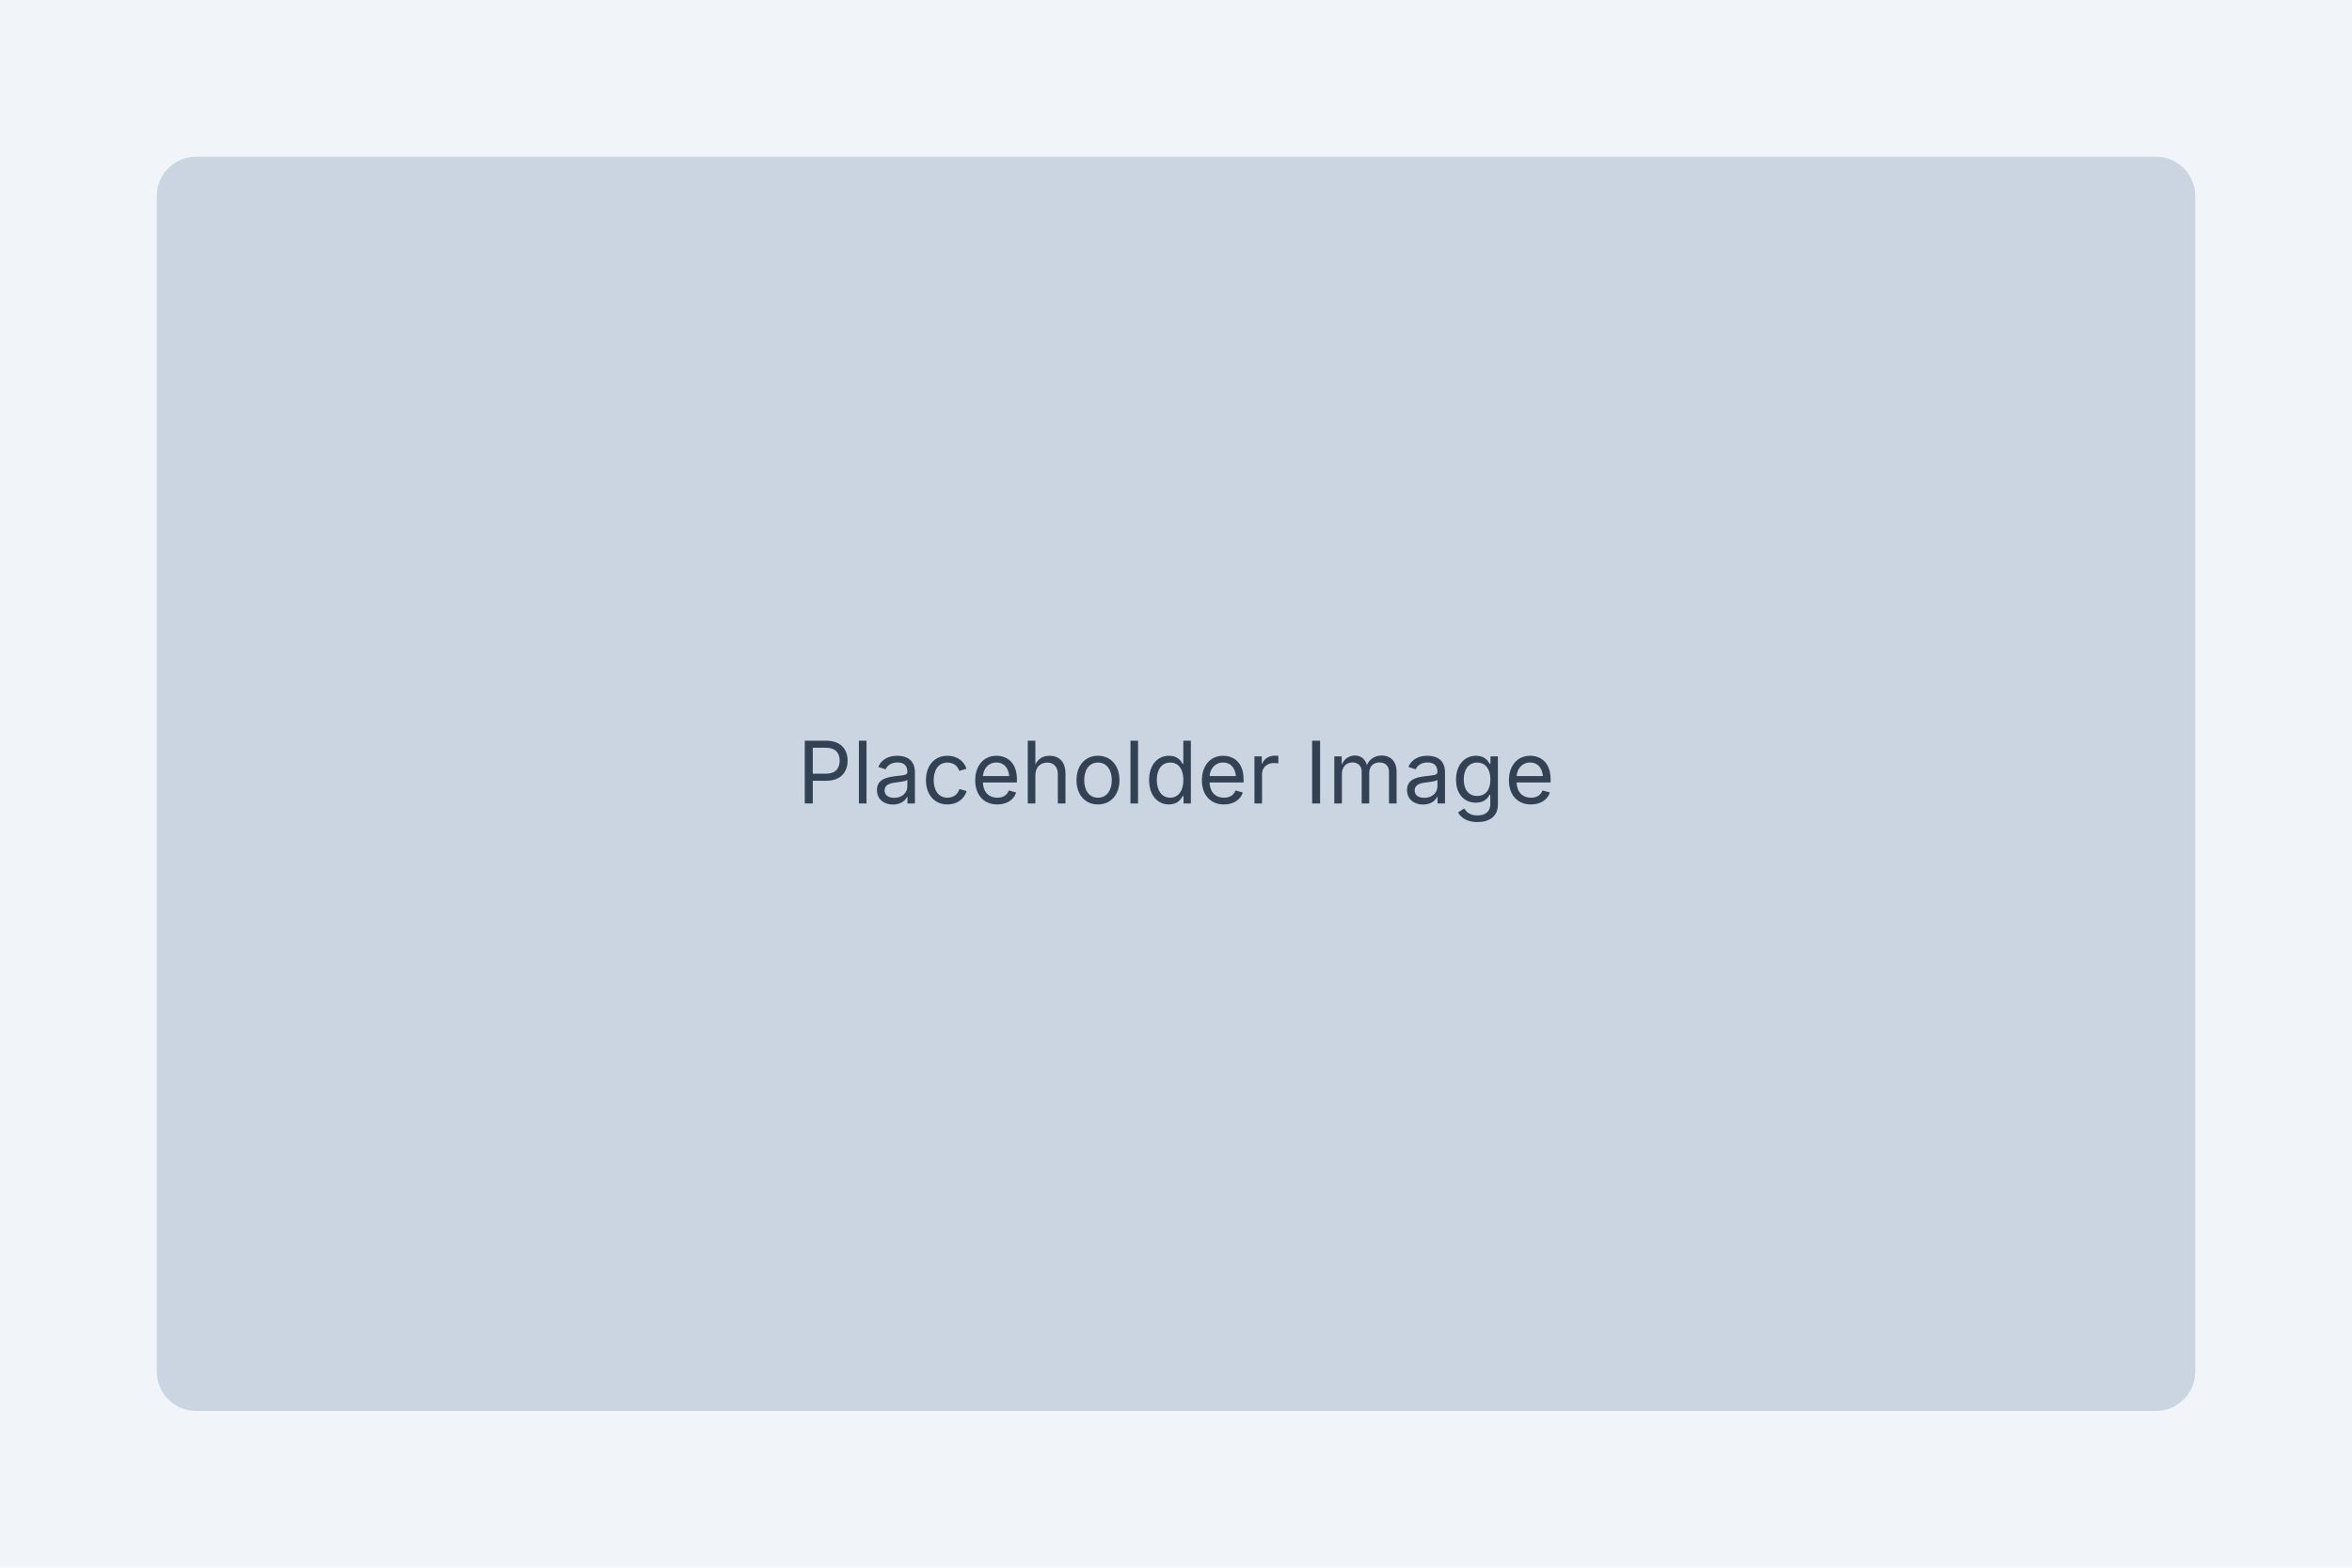
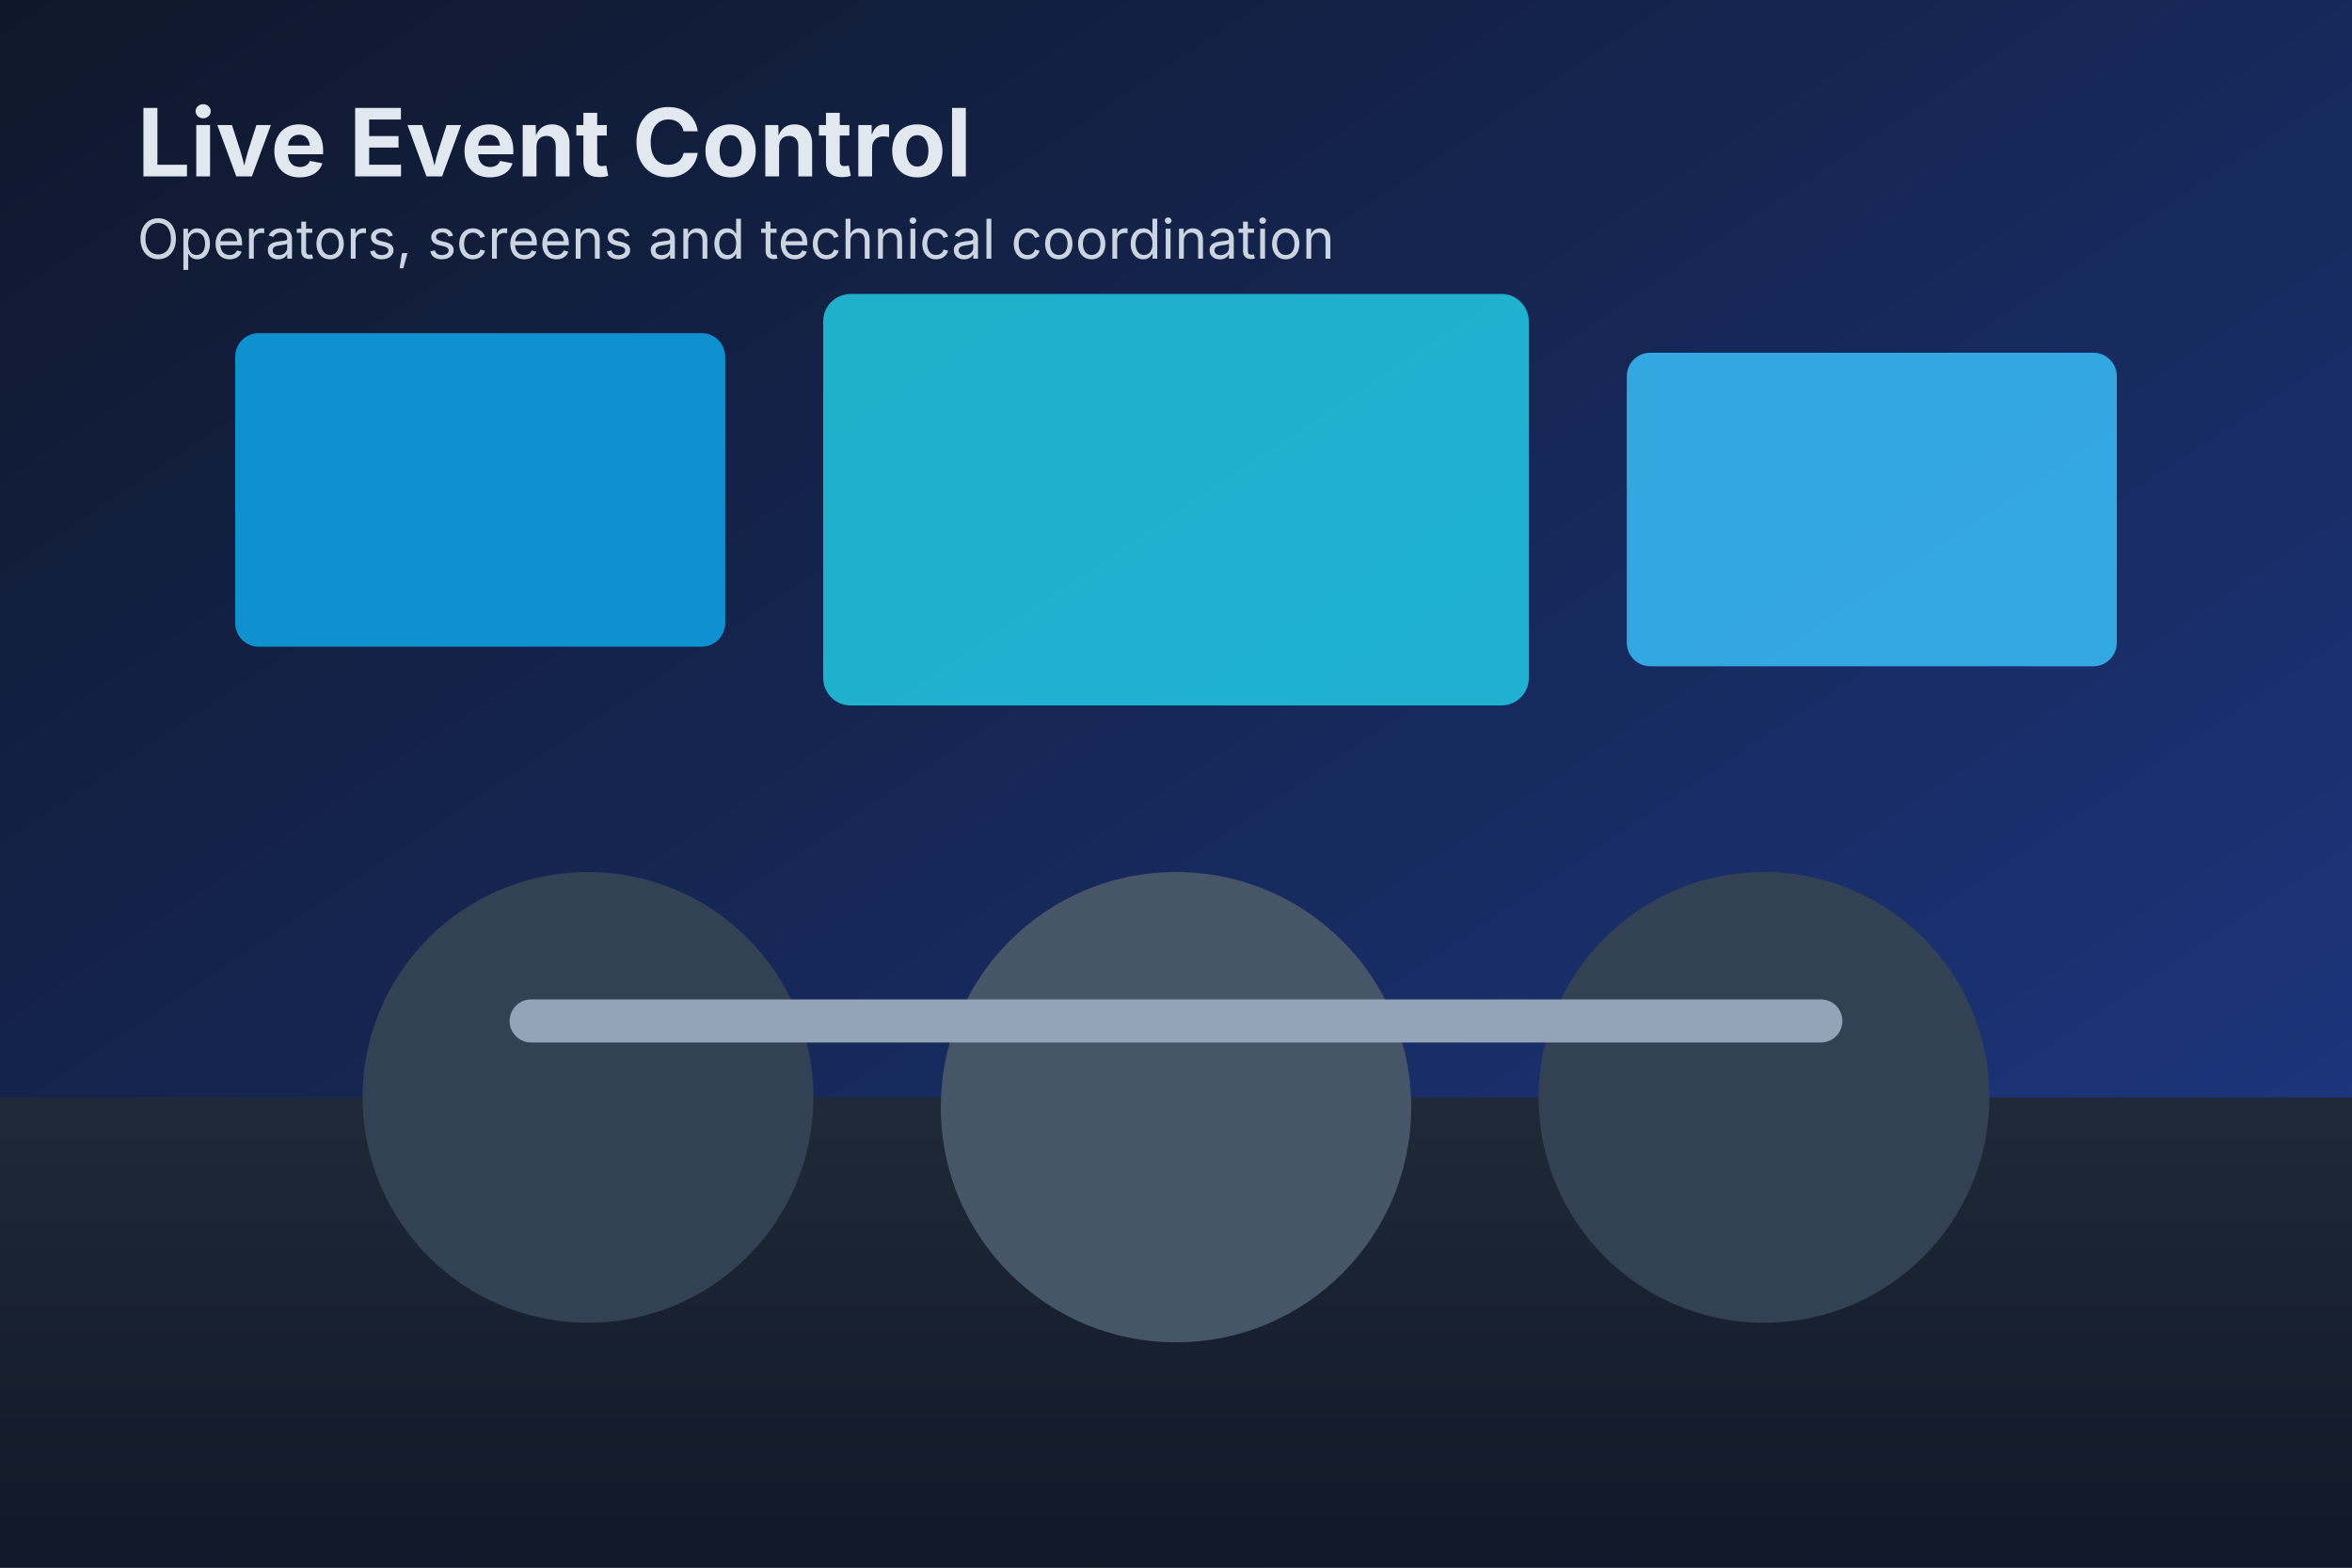
- <svg xmlns="http://www.w3.org/2000/svg" width="1200" height="800" viewBox="0 0 1200 800" role="img" aria-label="Image placeholder">
-   <rect width="1200" height="800" fill="#F1F5F9" />
-   <rect x="80" y="80" width="1040" height="640" rx="20" fill="#CBD5E1" />
-   <text x="600" y="410" text-anchor="middle" fill="#334155" font-size="44" font-family="Inter, Arial, sans-serif">Placeholder Image</text>
+ <svg xmlns="http://www.w3.org/2000/svg" width="1200" height="800" viewBox="0 0 1200 800" role="img" aria-label="Corporate event technical control room">
+   <defs>
+     <linearGradient id="bg" x1="0" y1="0" x2="1" y2="1">
+       <stop offset="0%" stop-color="#0f172a" />
+       <stop offset="100%" stop-color="#1e3a8a" />
+     </linearGradient>
+     <linearGradient id="desk" x1="0" y1="0" x2="0" y2="1">
+       <stop offset="0%" stop-color="#1f2937" />
+       <stop offset="100%" stop-color="#111827" />
+     </linearGradient>
+   </defs>
+   <rect width="1200" height="800" fill="url(#bg)" />
+   <rect y="560" width="1200" height="240" fill="url(#desk)" />
+   <rect x="120" y="170" width="250" height="160" rx="12" fill="#0ea5e9" opacity="0.85" />
+   <rect x="420" y="150" width="360" height="210" rx="14" fill="#22d3ee" opacity="0.8" />
+   <rect x="830" y="180" width="250" height="160" rx="12" fill="#38bdf8" opacity="0.85" />
+   <circle cx="300" cy="560" r="115" fill="#334155" />
+   <circle cx="600" cy="565" r="120" fill="#475569" />
+   <circle cx="900" cy="560" r="115" fill="#334155" />
+   <rect x="260" y="510" width="680" height="22" rx="11" fill="#94a3b8" />
+   <text x="70" y="90" fill="#e2e8f0" font-size="48" font-family="Inter, Arial, sans-serif" font-weight="700">Live Event Control</text>
+   <text x="70" y="132" fill="#cbd5e1" font-size="28" font-family="Inter, Arial, sans-serif">Operators, screens and technical coordination</text>
</svg>
